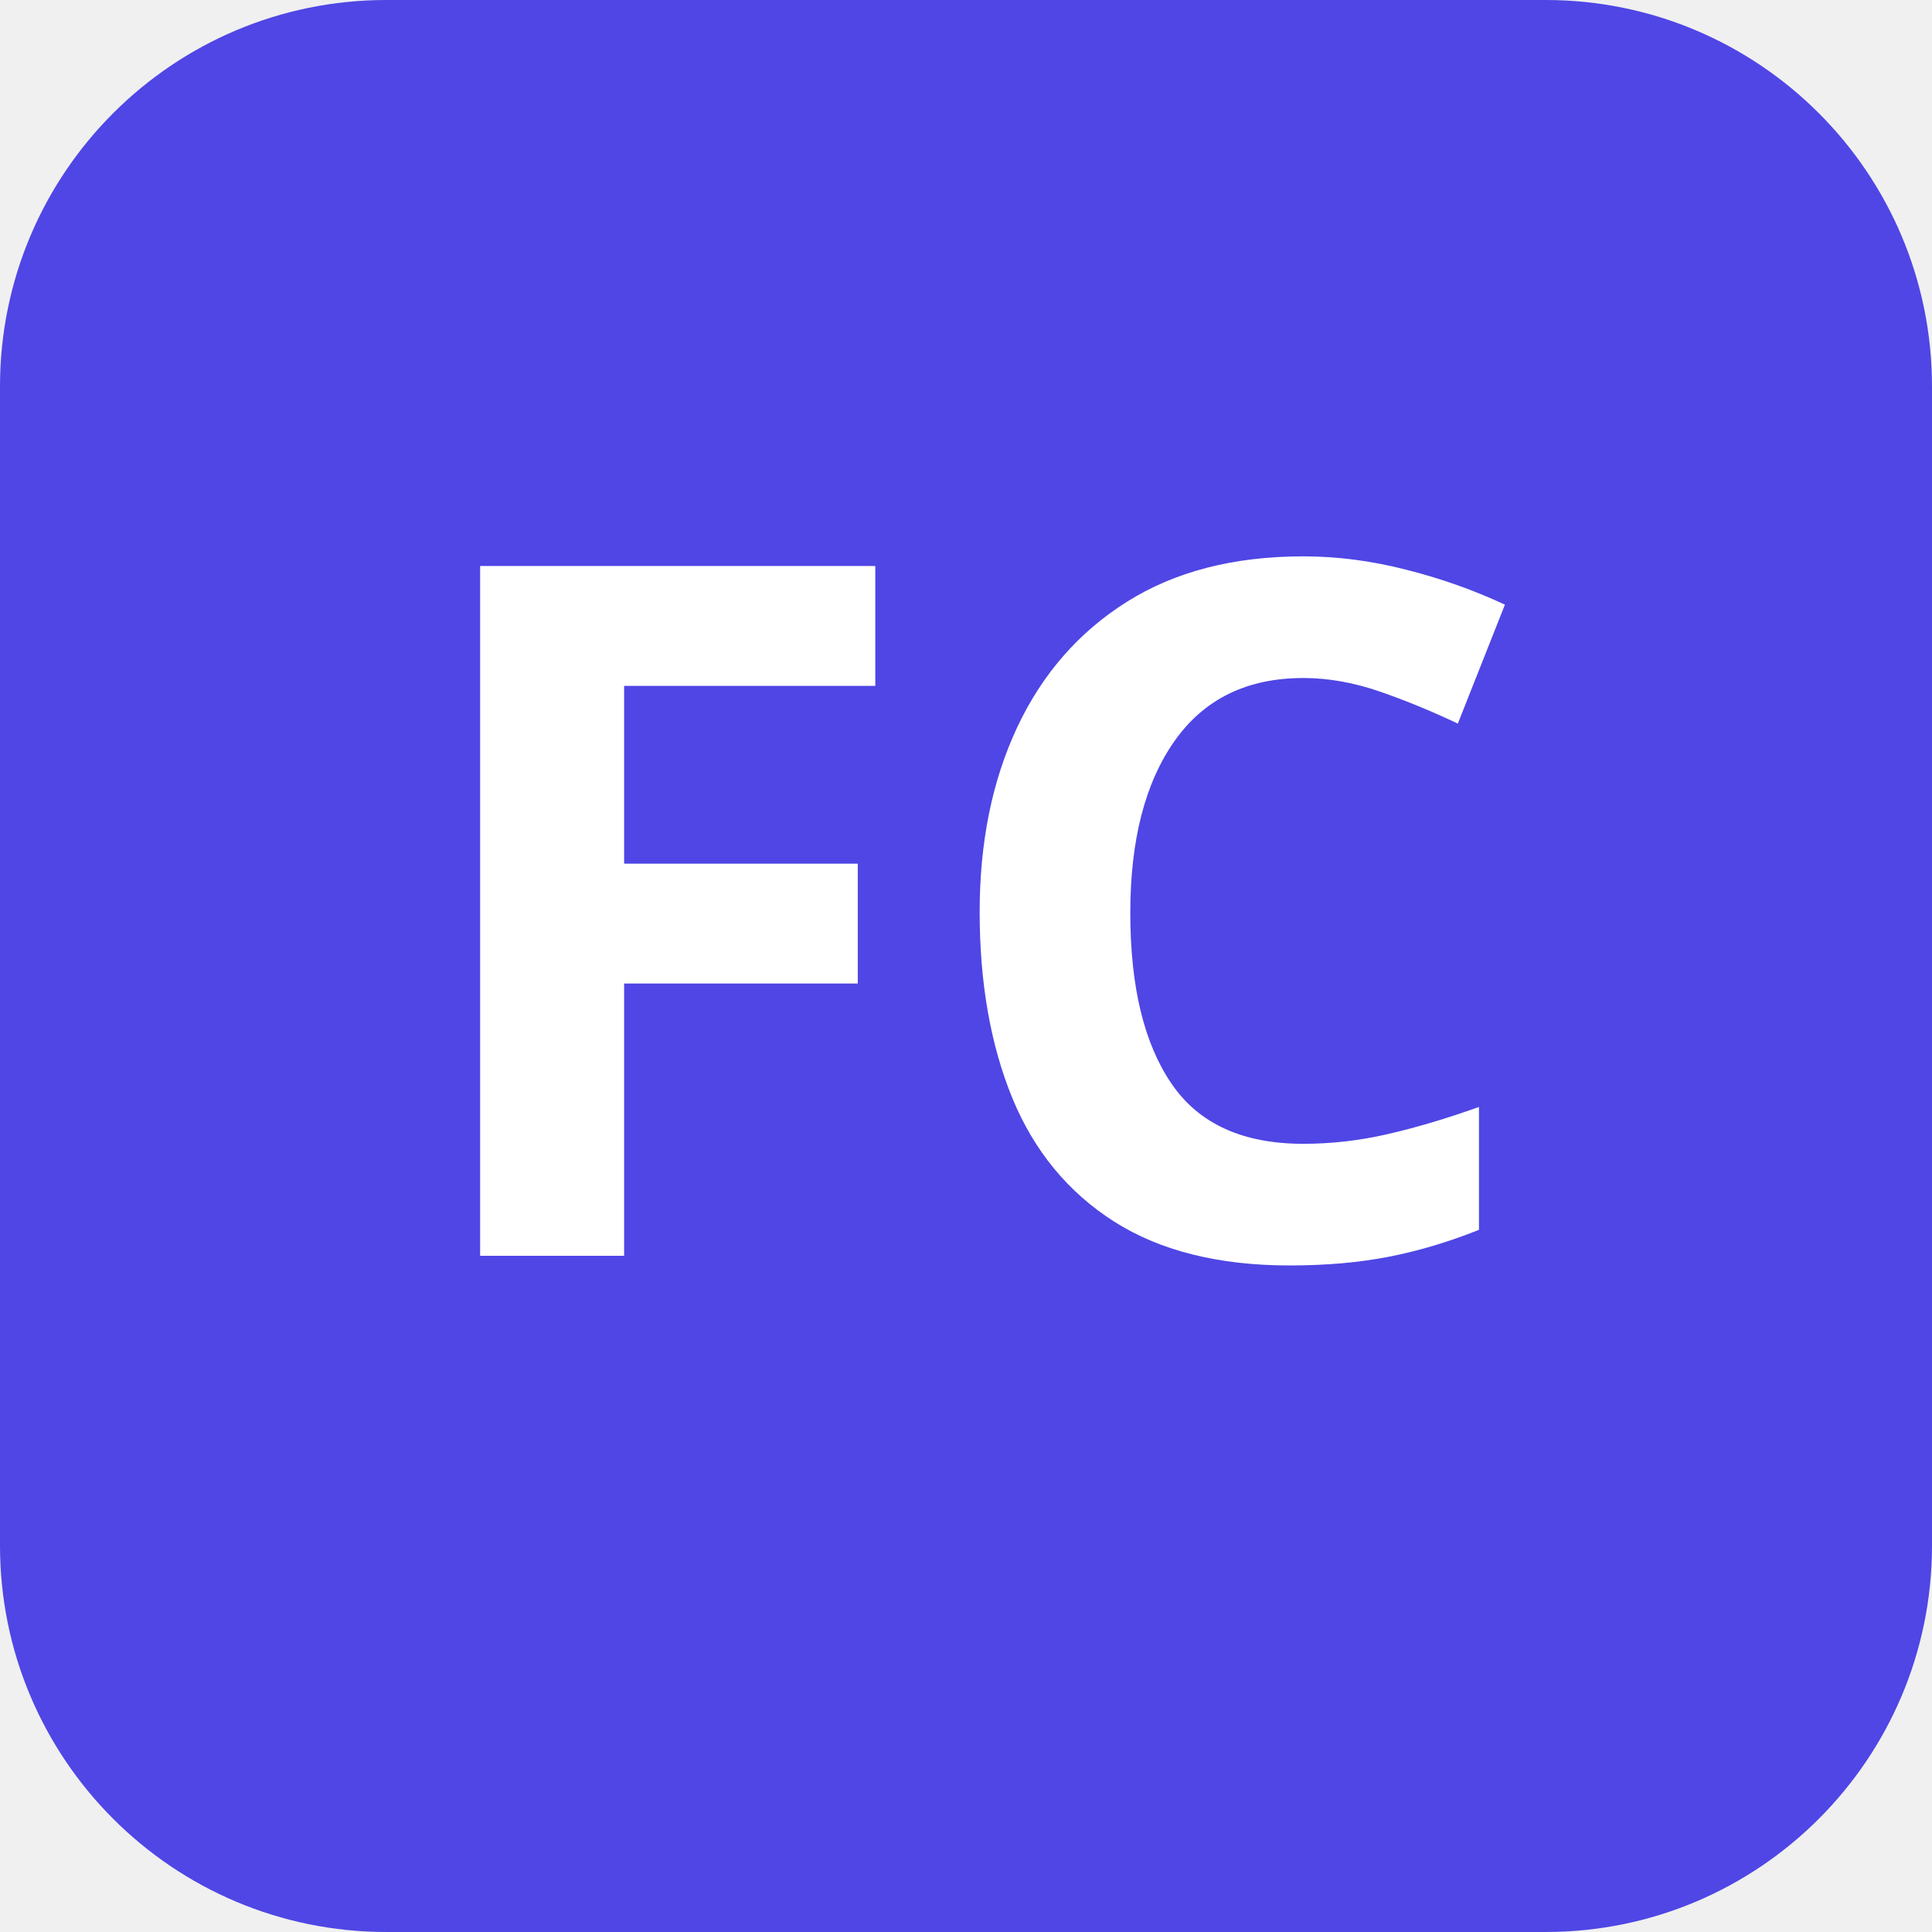
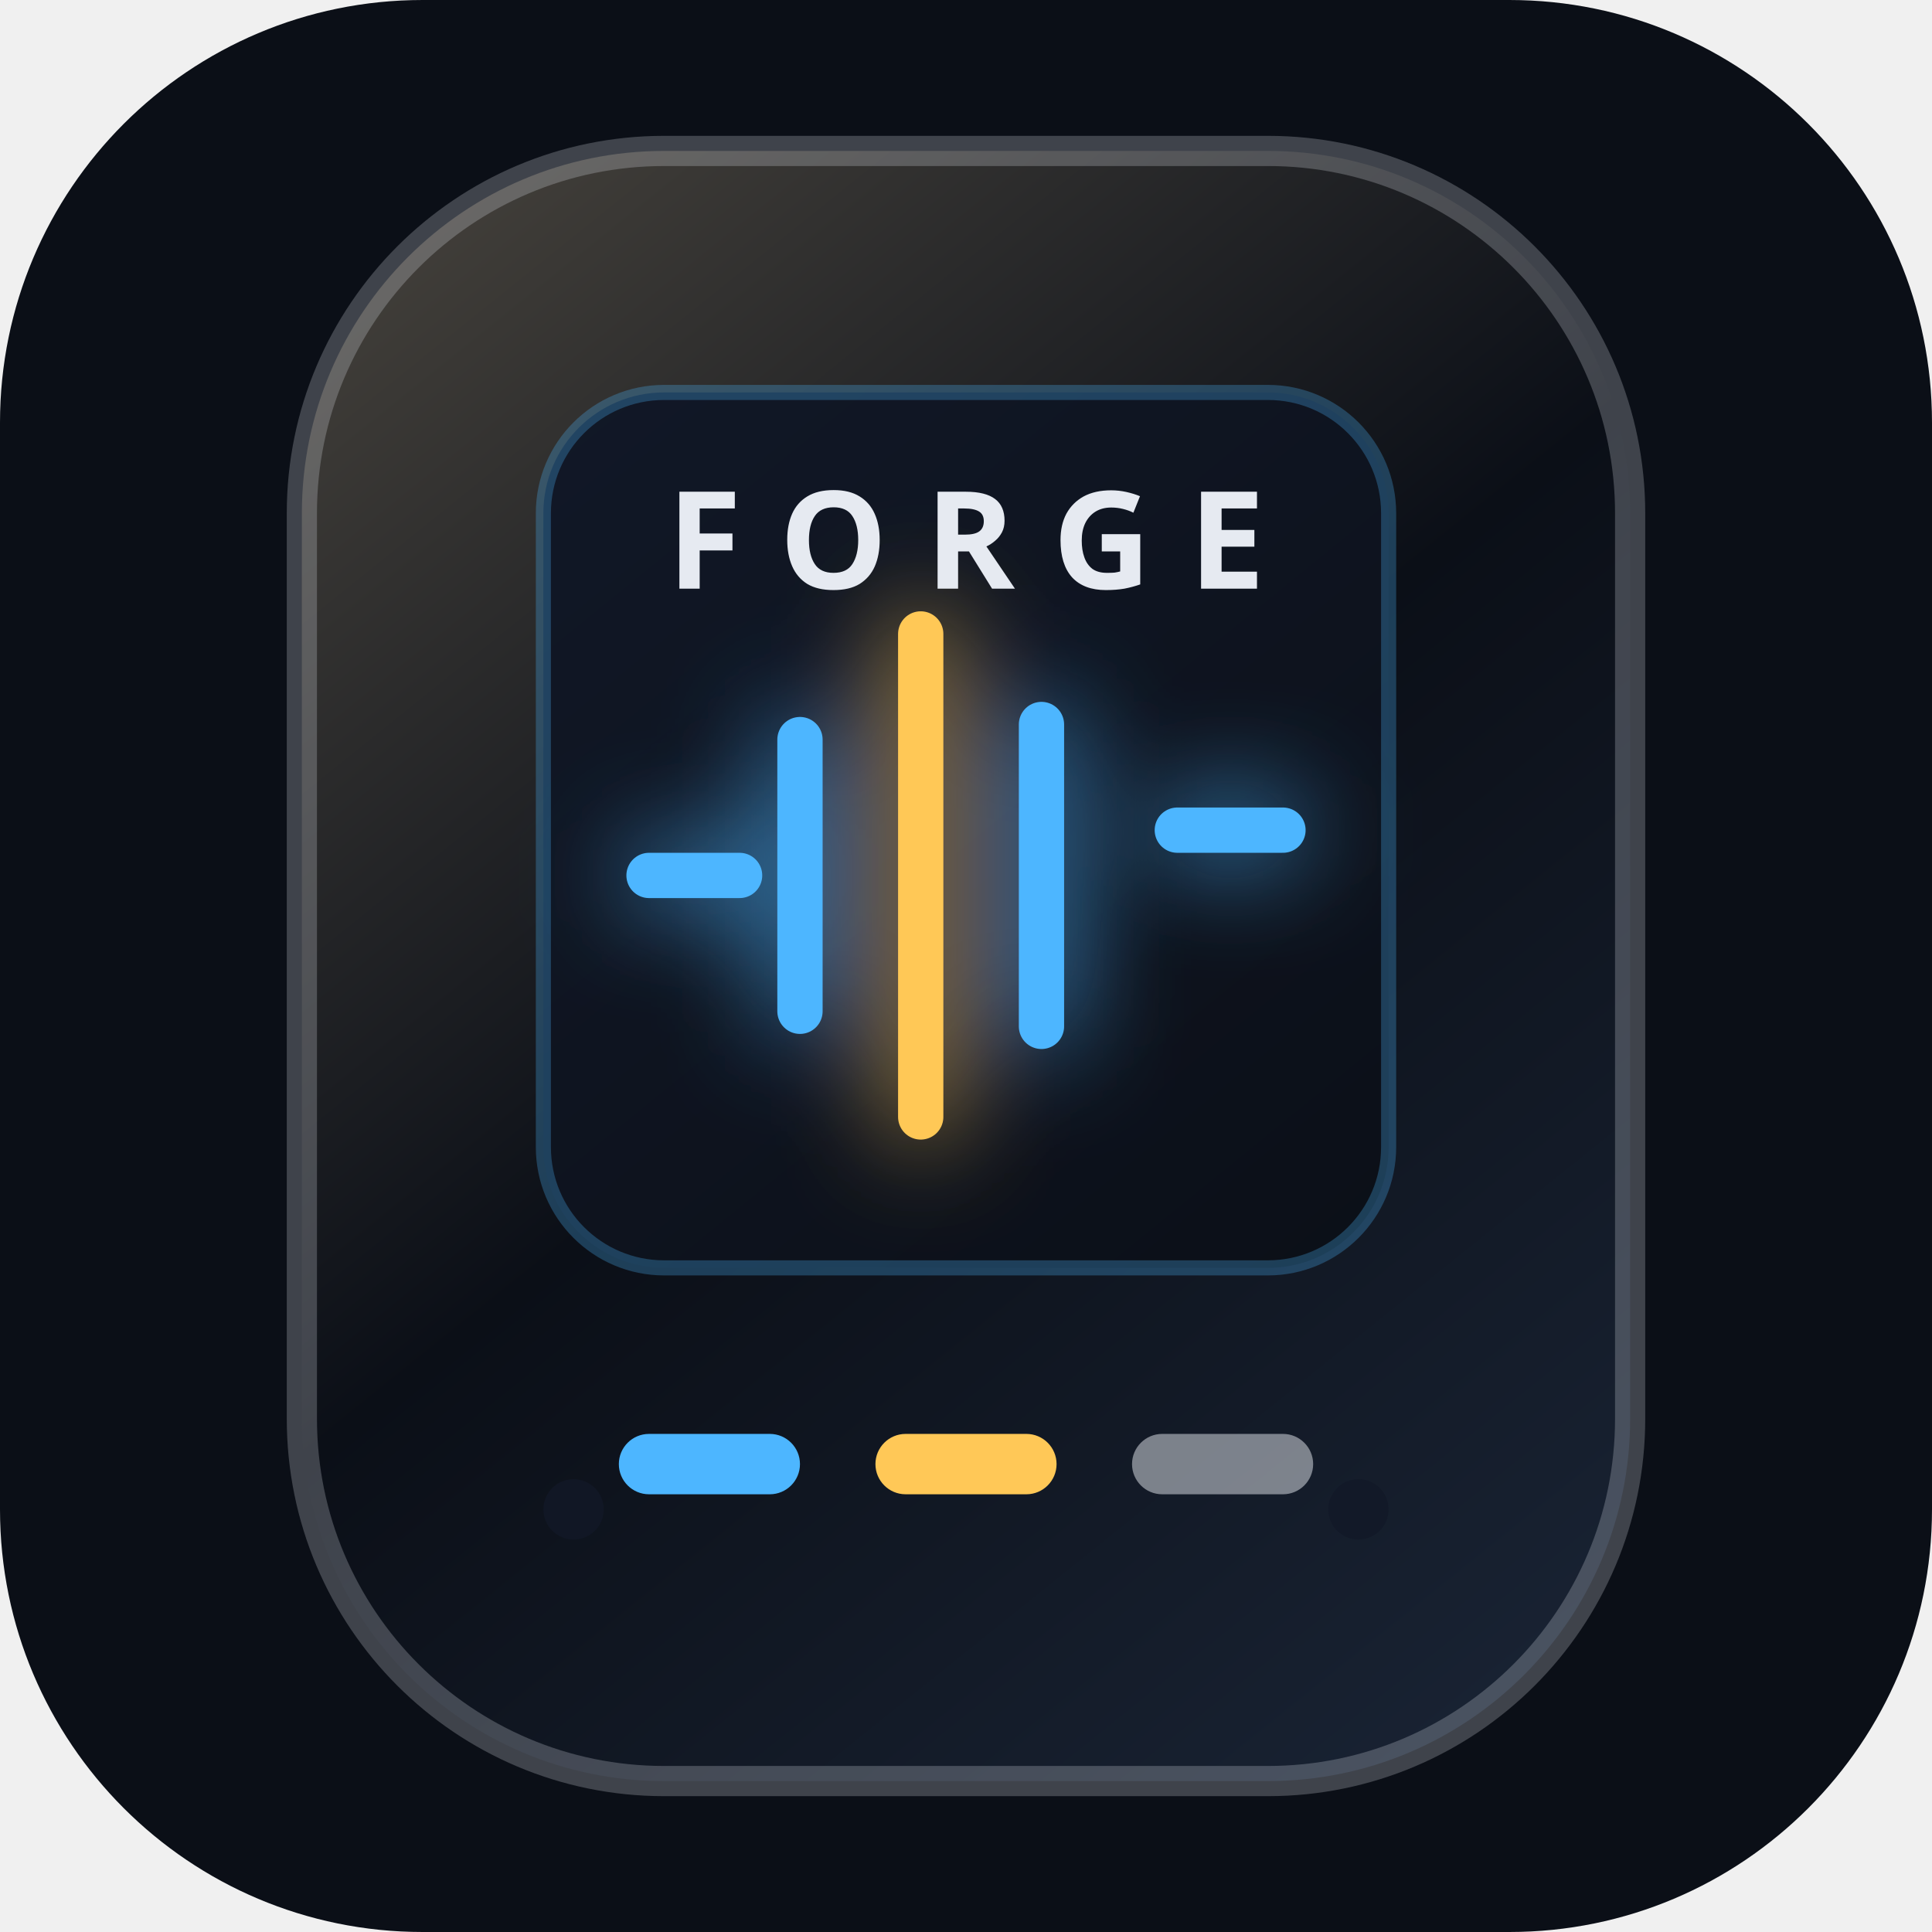
- <svg xmlns="http://www.w3.org/2000/svg" viewBox="0 0 100 100">
-   <rect width="100" height="100" rx="20" fill="#4F46E5" />
-   <text x="50" y="65" font-family="system-ui, sans-serif" font-size="50" font-weight="bold" fill="white" text-anchor="middle">FC</text>
+ <svg xmlns="http://www.w3.org/2000/svg" viewBox="0 0 128 128" role="img" aria-label="Forge Communicator">
+   <defs>
+     <linearGradient id="body" x1="18" y1="10" x2="108" y2="122" gradientUnits="userSpaceOnUse">
+       <stop stop-color="#4a463f" />
+       <stop offset="0.48" stop-color="#0b0f17" />
+       <stop offset="1" stop-color="#1b2638" />
+     </linearGradient>
+     <linearGradient id="screen" x1="38" y1="24" x2="90" y2="88" gradientUnits="userSpaceOnUse">
+       <stop stop-color="#111827" />
+       <stop offset="1" stop-color="#0b0f17" />
+     </linearGradient>
+     <filter id="glow" x="-40%" y="-40%" width="180%" height="180%">
+       <feGaussianBlur stdDeviation="3.5" result="blur" />
+       <feMerge>
+         <feMergeNode in="blur" />
+         <feMergeNode in="SourceGraphic" />
+       </feMerge>
+     </filter>
+   </defs>
+   <rect width="128" height="128" rx="28" fill="#0b0f17" />
+   <rect x="20" y="10" width="88" height="108" rx="24" fill="url(#body)" stroke="#e6eaf1" stroke-opacity="0.24" stroke-width="2" />
+   <rect x="36" y="26" width="56" height="58" rx="8" fill="url(#screen)" stroke="#4db6ff" stroke-opacity="0.28" />
+   <g filter="url(#glow)" stroke-linecap="round">
+     <path d="M43 58h6" stroke="#4db6ff" stroke-width="3" />
+     <path d="M53 49v18" stroke="#4db6ff" stroke-width="3" />
+     <path d="M61 42v32" stroke="#ffc857" stroke-width="3" />
+     <path d="M69 48v20" stroke="#4db6ff" stroke-width="3" />
+     <path d="M78 55h7" stroke="#4db6ff" stroke-width="3" />
+   </g>
+   <text x="64" y="39" text-anchor="middle" font-family="Orbitron, system-ui, sans-serif" font-size="9" font-weight="700" letter-spacing="2.5" fill="#e6eaf1">FORGE</text>
+   <rect x="41" y="95" width="12" height="4" rx="2" fill="#4db6ff" />
+   <rect x="58" y="95" width="12" height="4" rx="2" fill="#ffc857" />
+   <rect x="75" y="95" width="12" height="4" rx="2" fill="#e6eaf1" fill-opacity="0.5" />
+   <circle cx="38" cy="100" r="2" fill="#111827" opacity="0.8" />
+   <circle cx="90" cy="100" r="2" fill="#111827" opacity="0.8" />
</svg>
